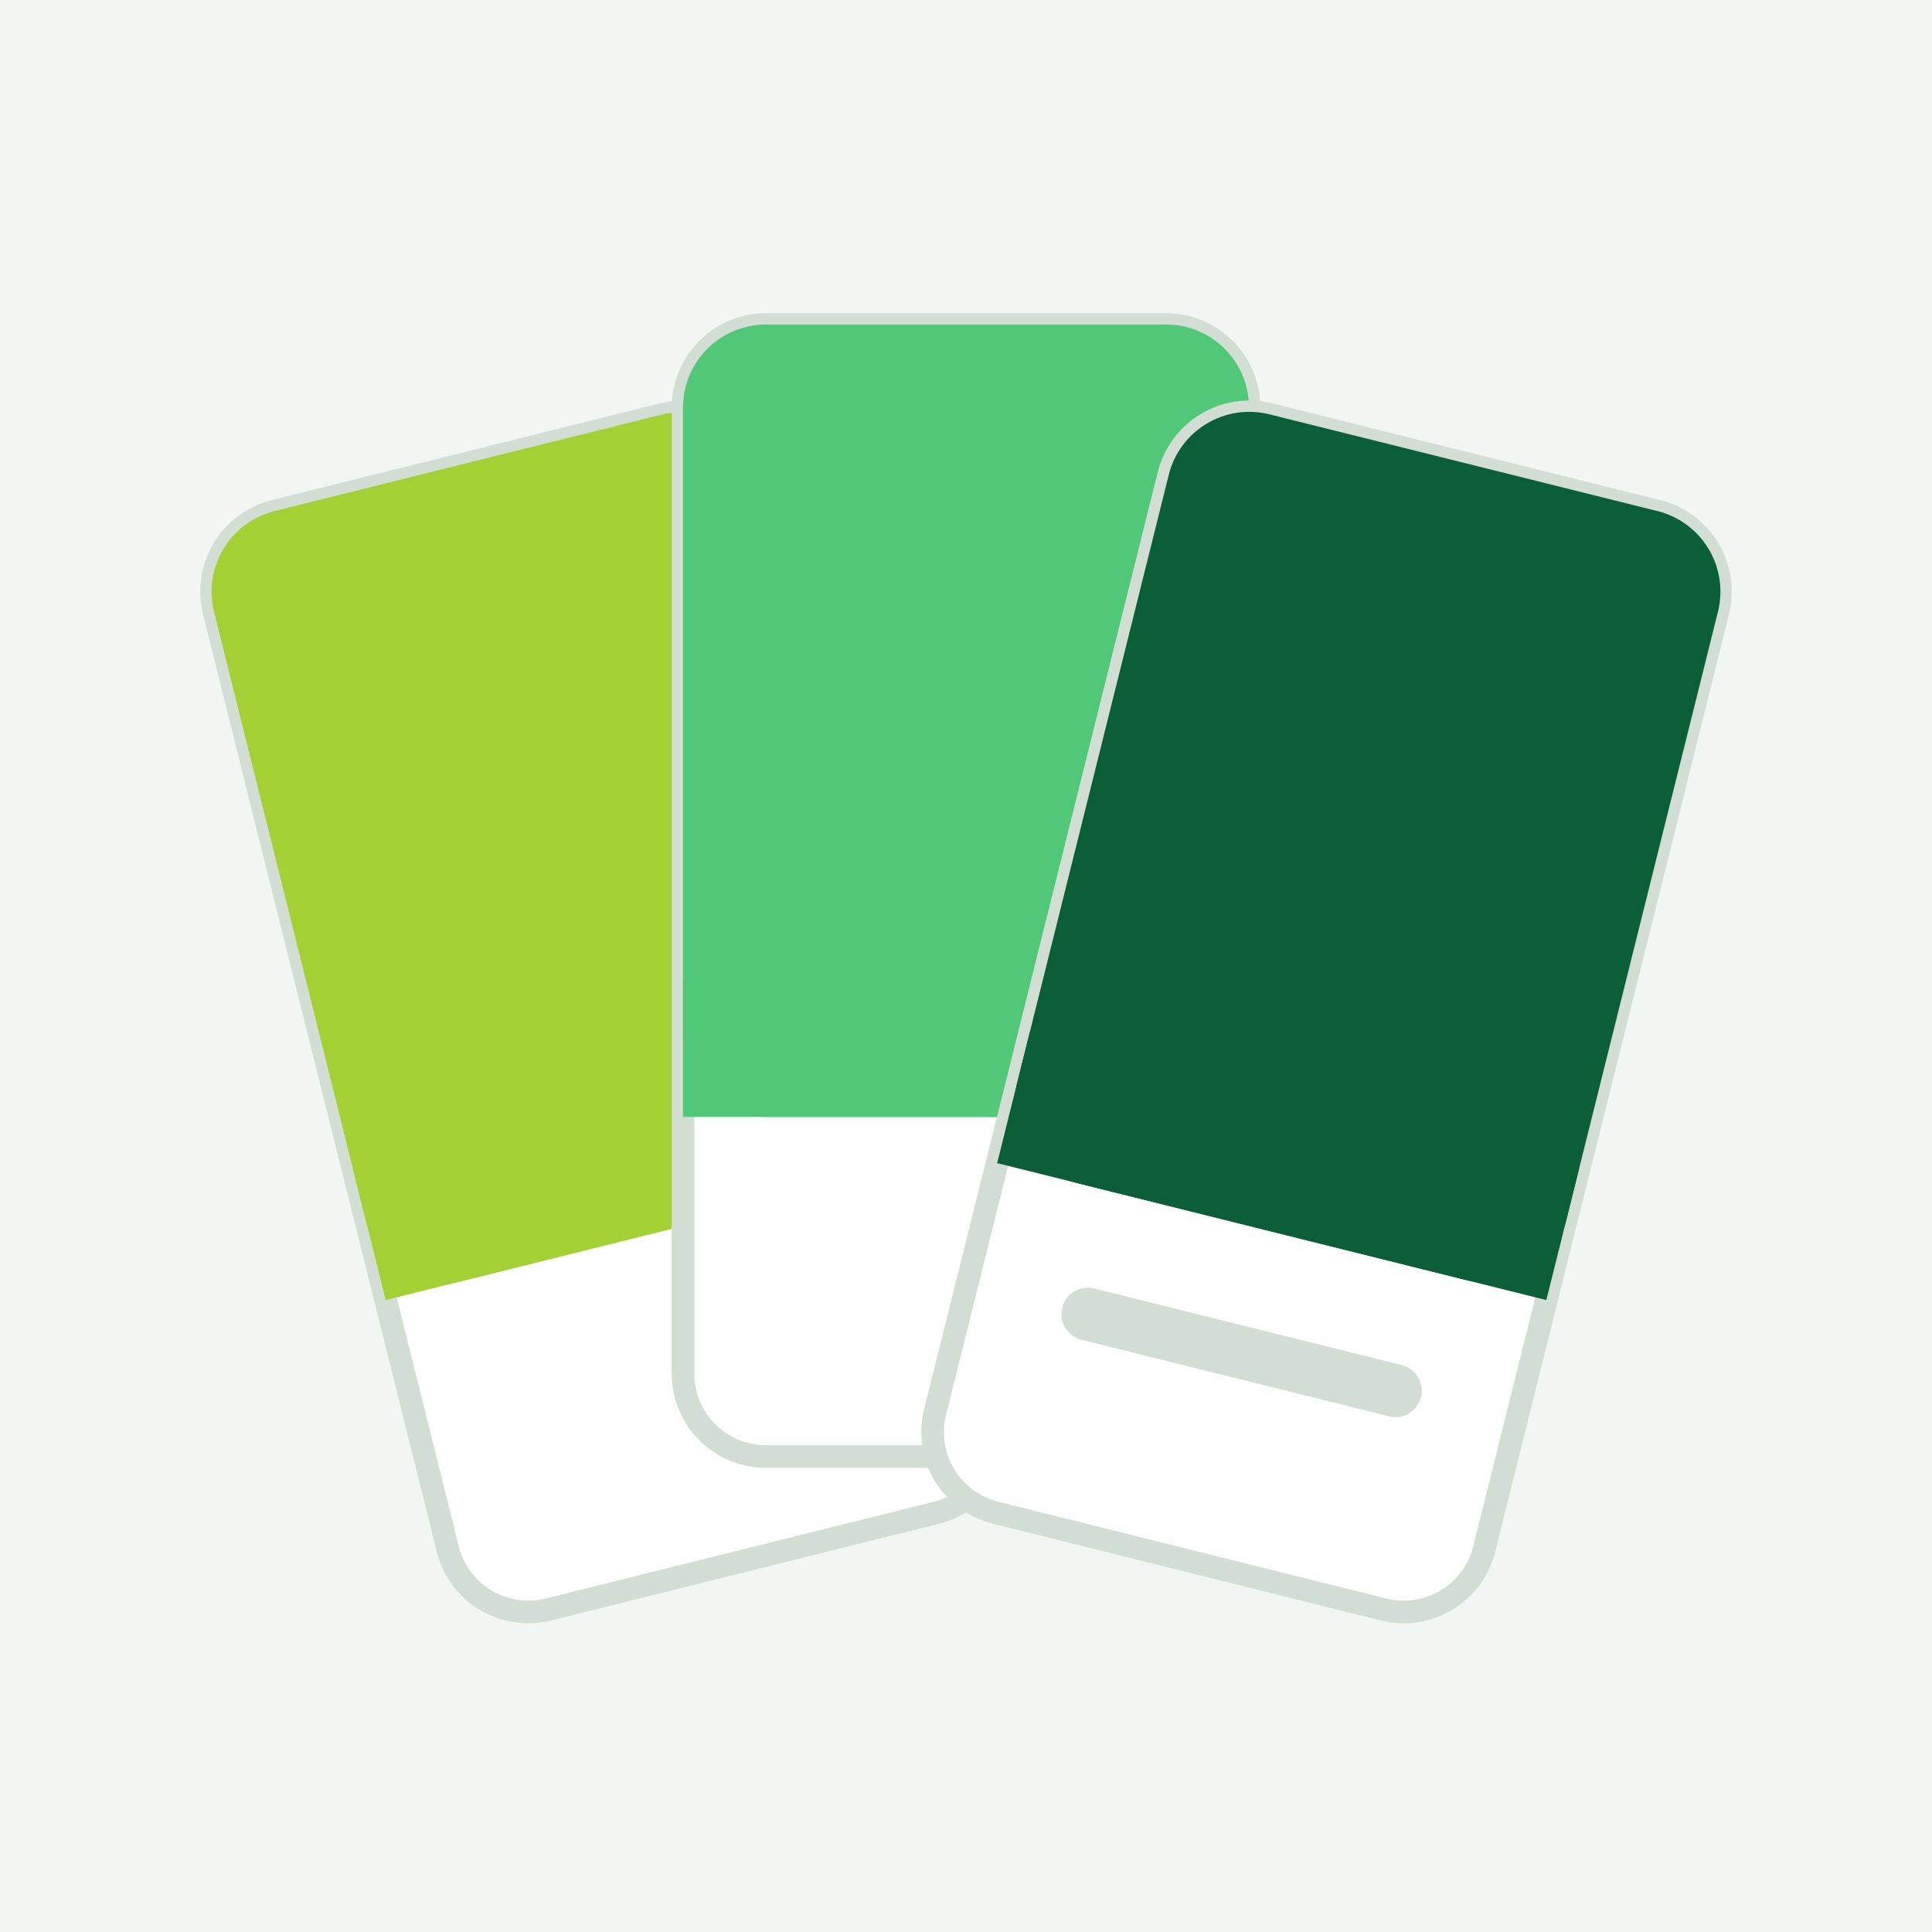
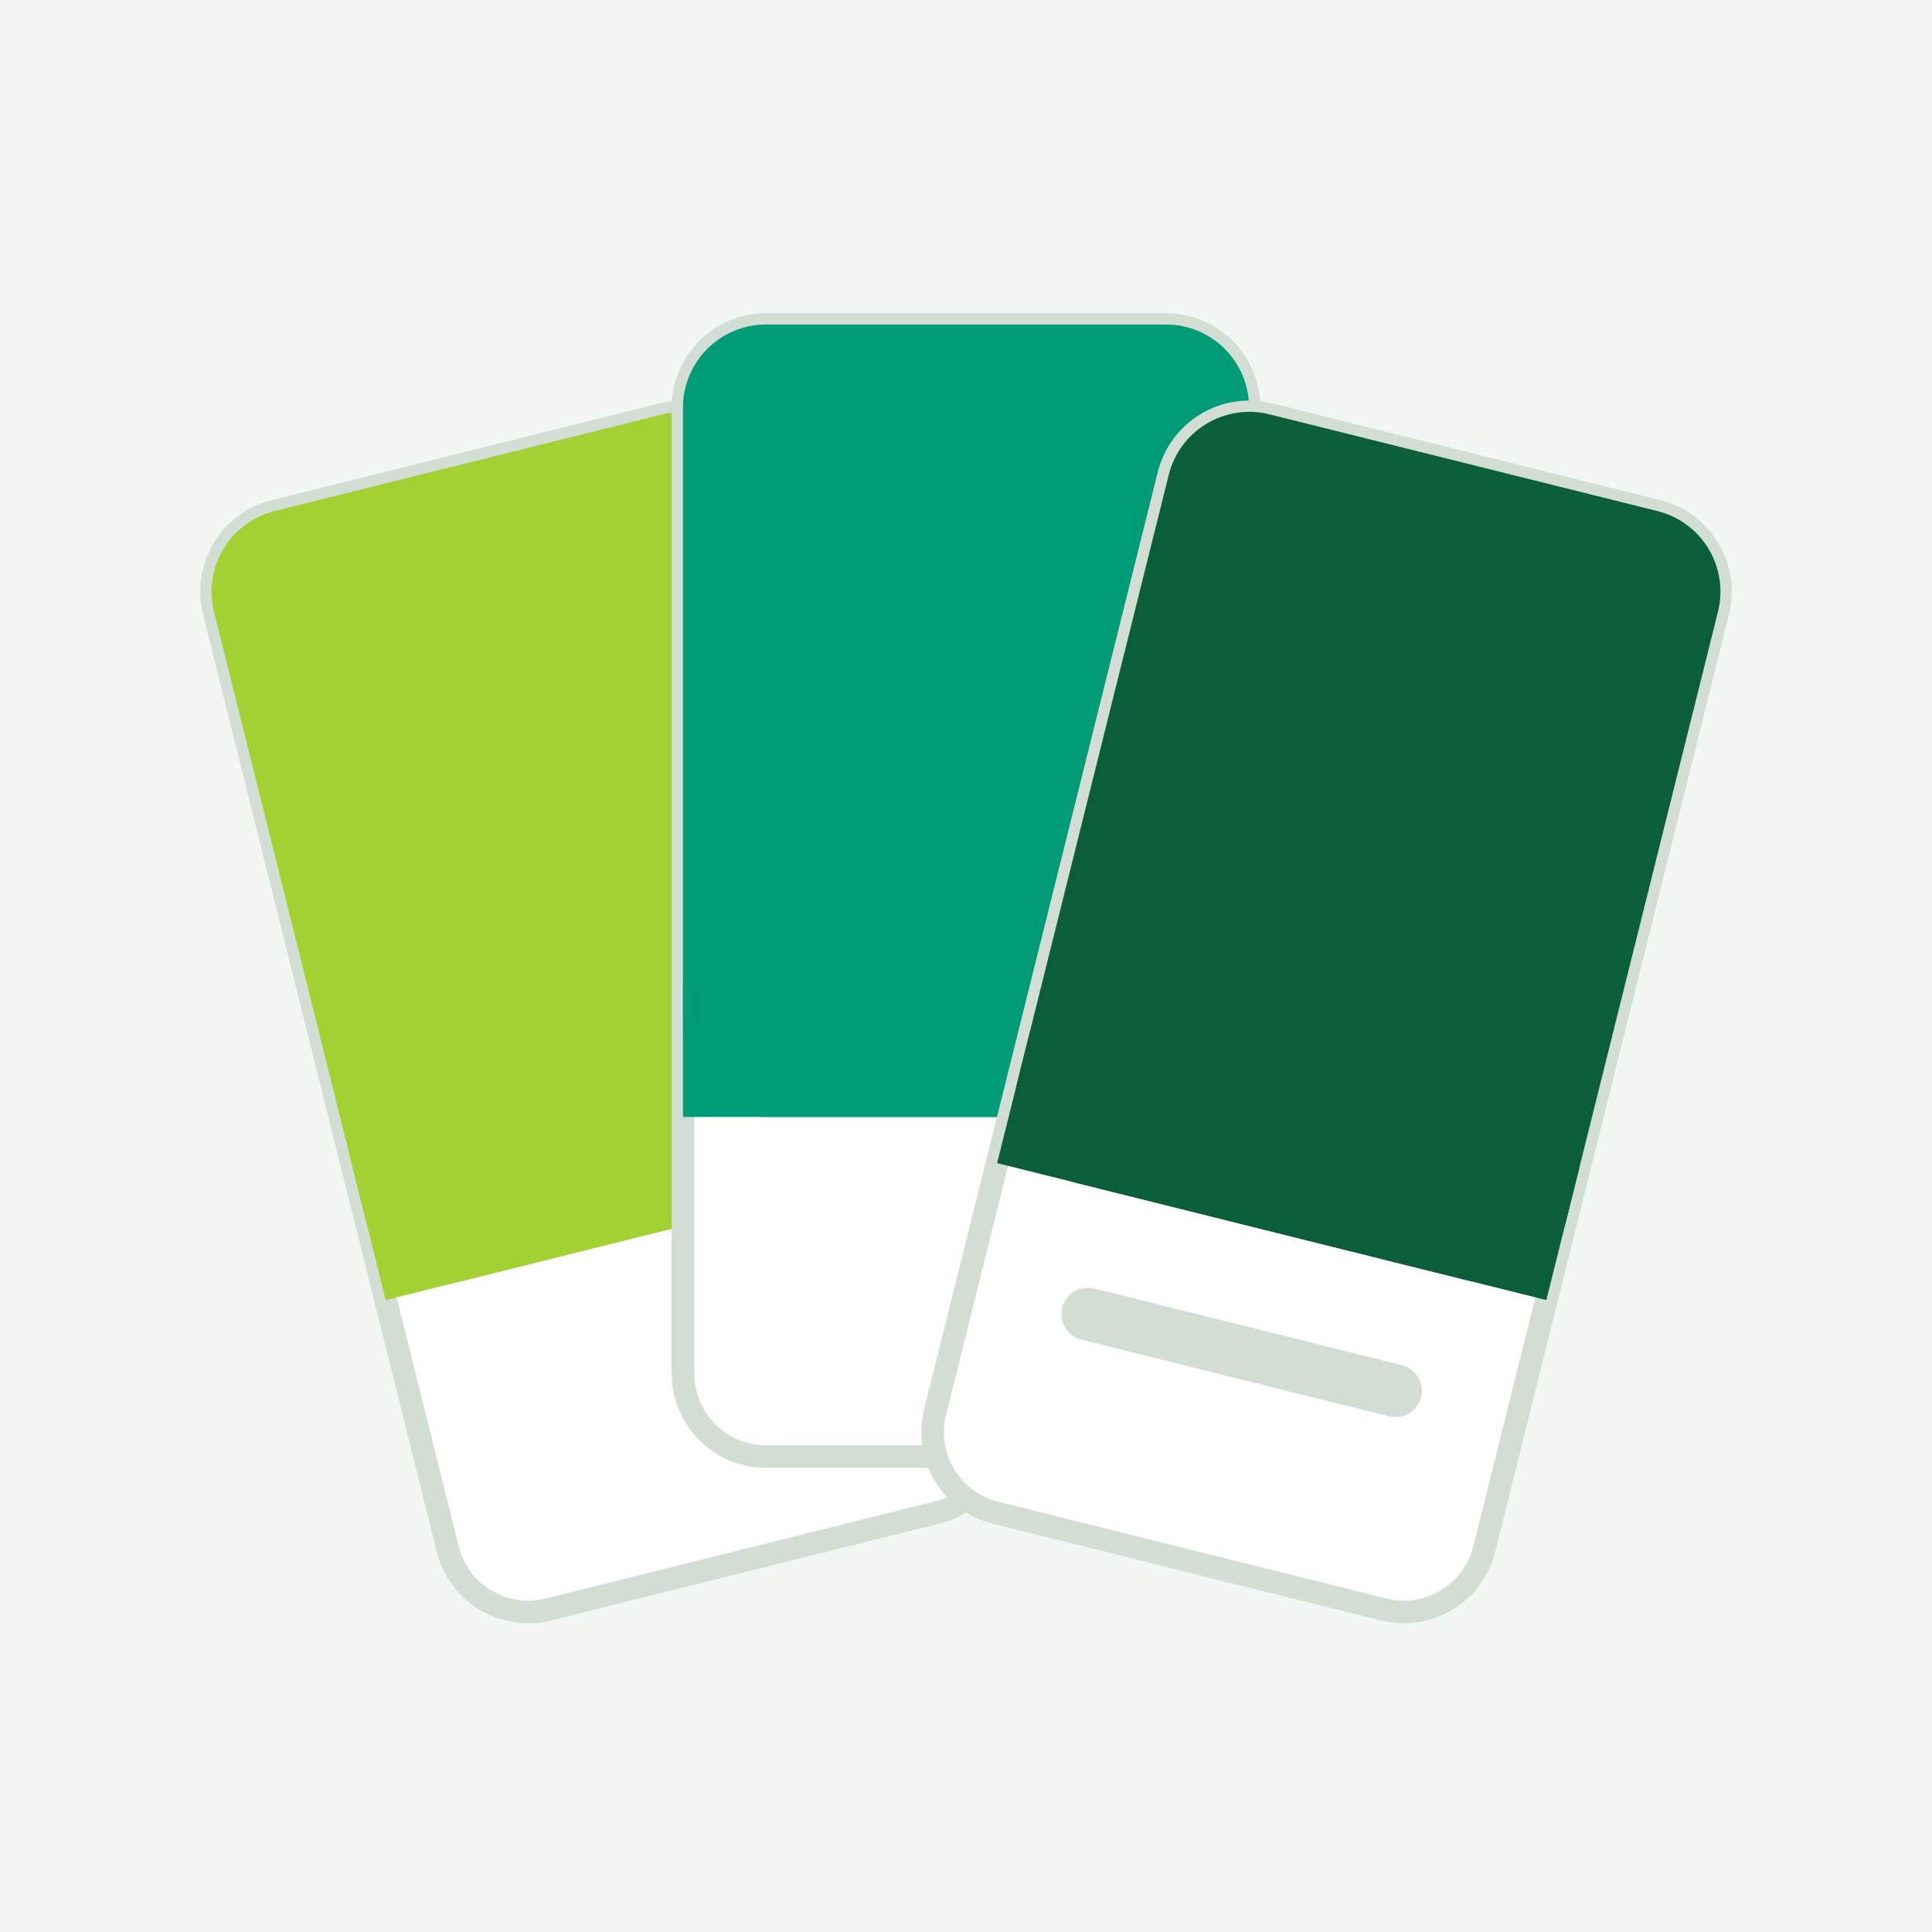
<svg xmlns="http://www.w3.org/2000/svg" viewBox="0 0 512 512">
  <rect width="512" height="512" fill="#f2f6f2" />
  <g transform="rotate(-14 256 300)">
    <rect x="96" y="96" width="150" height="300" rx="22" fill="#fff" stroke="#d2ddd4" stroke-width="6" />
    <rect x="96" y="96" width="150" height="210" rx="22" fill="#a3d134" />
    <rect x="96" y="270" width="150" height="36" fill="#a3d134" />
  </g>
  <g transform="rotate(0 256 300)">
    <rect x="181" y="86" width="150" height="300" rx="22" fill="#fff" stroke="#d2ddd4" stroke-width="6" />
-     <rect x="181" y="86" width="150" height="210" rx="22" fill="#50c878" />
-     <rect x="181" y="260" width="150" height="36" fill="#50c878" />
+     <rect x="181" y="86" width="150" height="210" rx="22" fill="#009b77" />
+     <rect x="181" y="260" width="150" height="36" fill="#009b77" />
  </g>
  <g transform="rotate(14 256 300)">
    <rect x="266" y="96" width="150" height="300" rx="22" fill="#fff" stroke="#d2ddd4" stroke-width="6" />
    <rect x="266" y="96" width="150" height="210" rx="22" fill="#0a5f38" />
    <rect x="266" y="270" width="150" height="36" fill="#0a5f38" />
    <rect x="292" y="332" width="98" height="14" rx="7" fill="#d2ddd4" />
  </g>
</svg>
